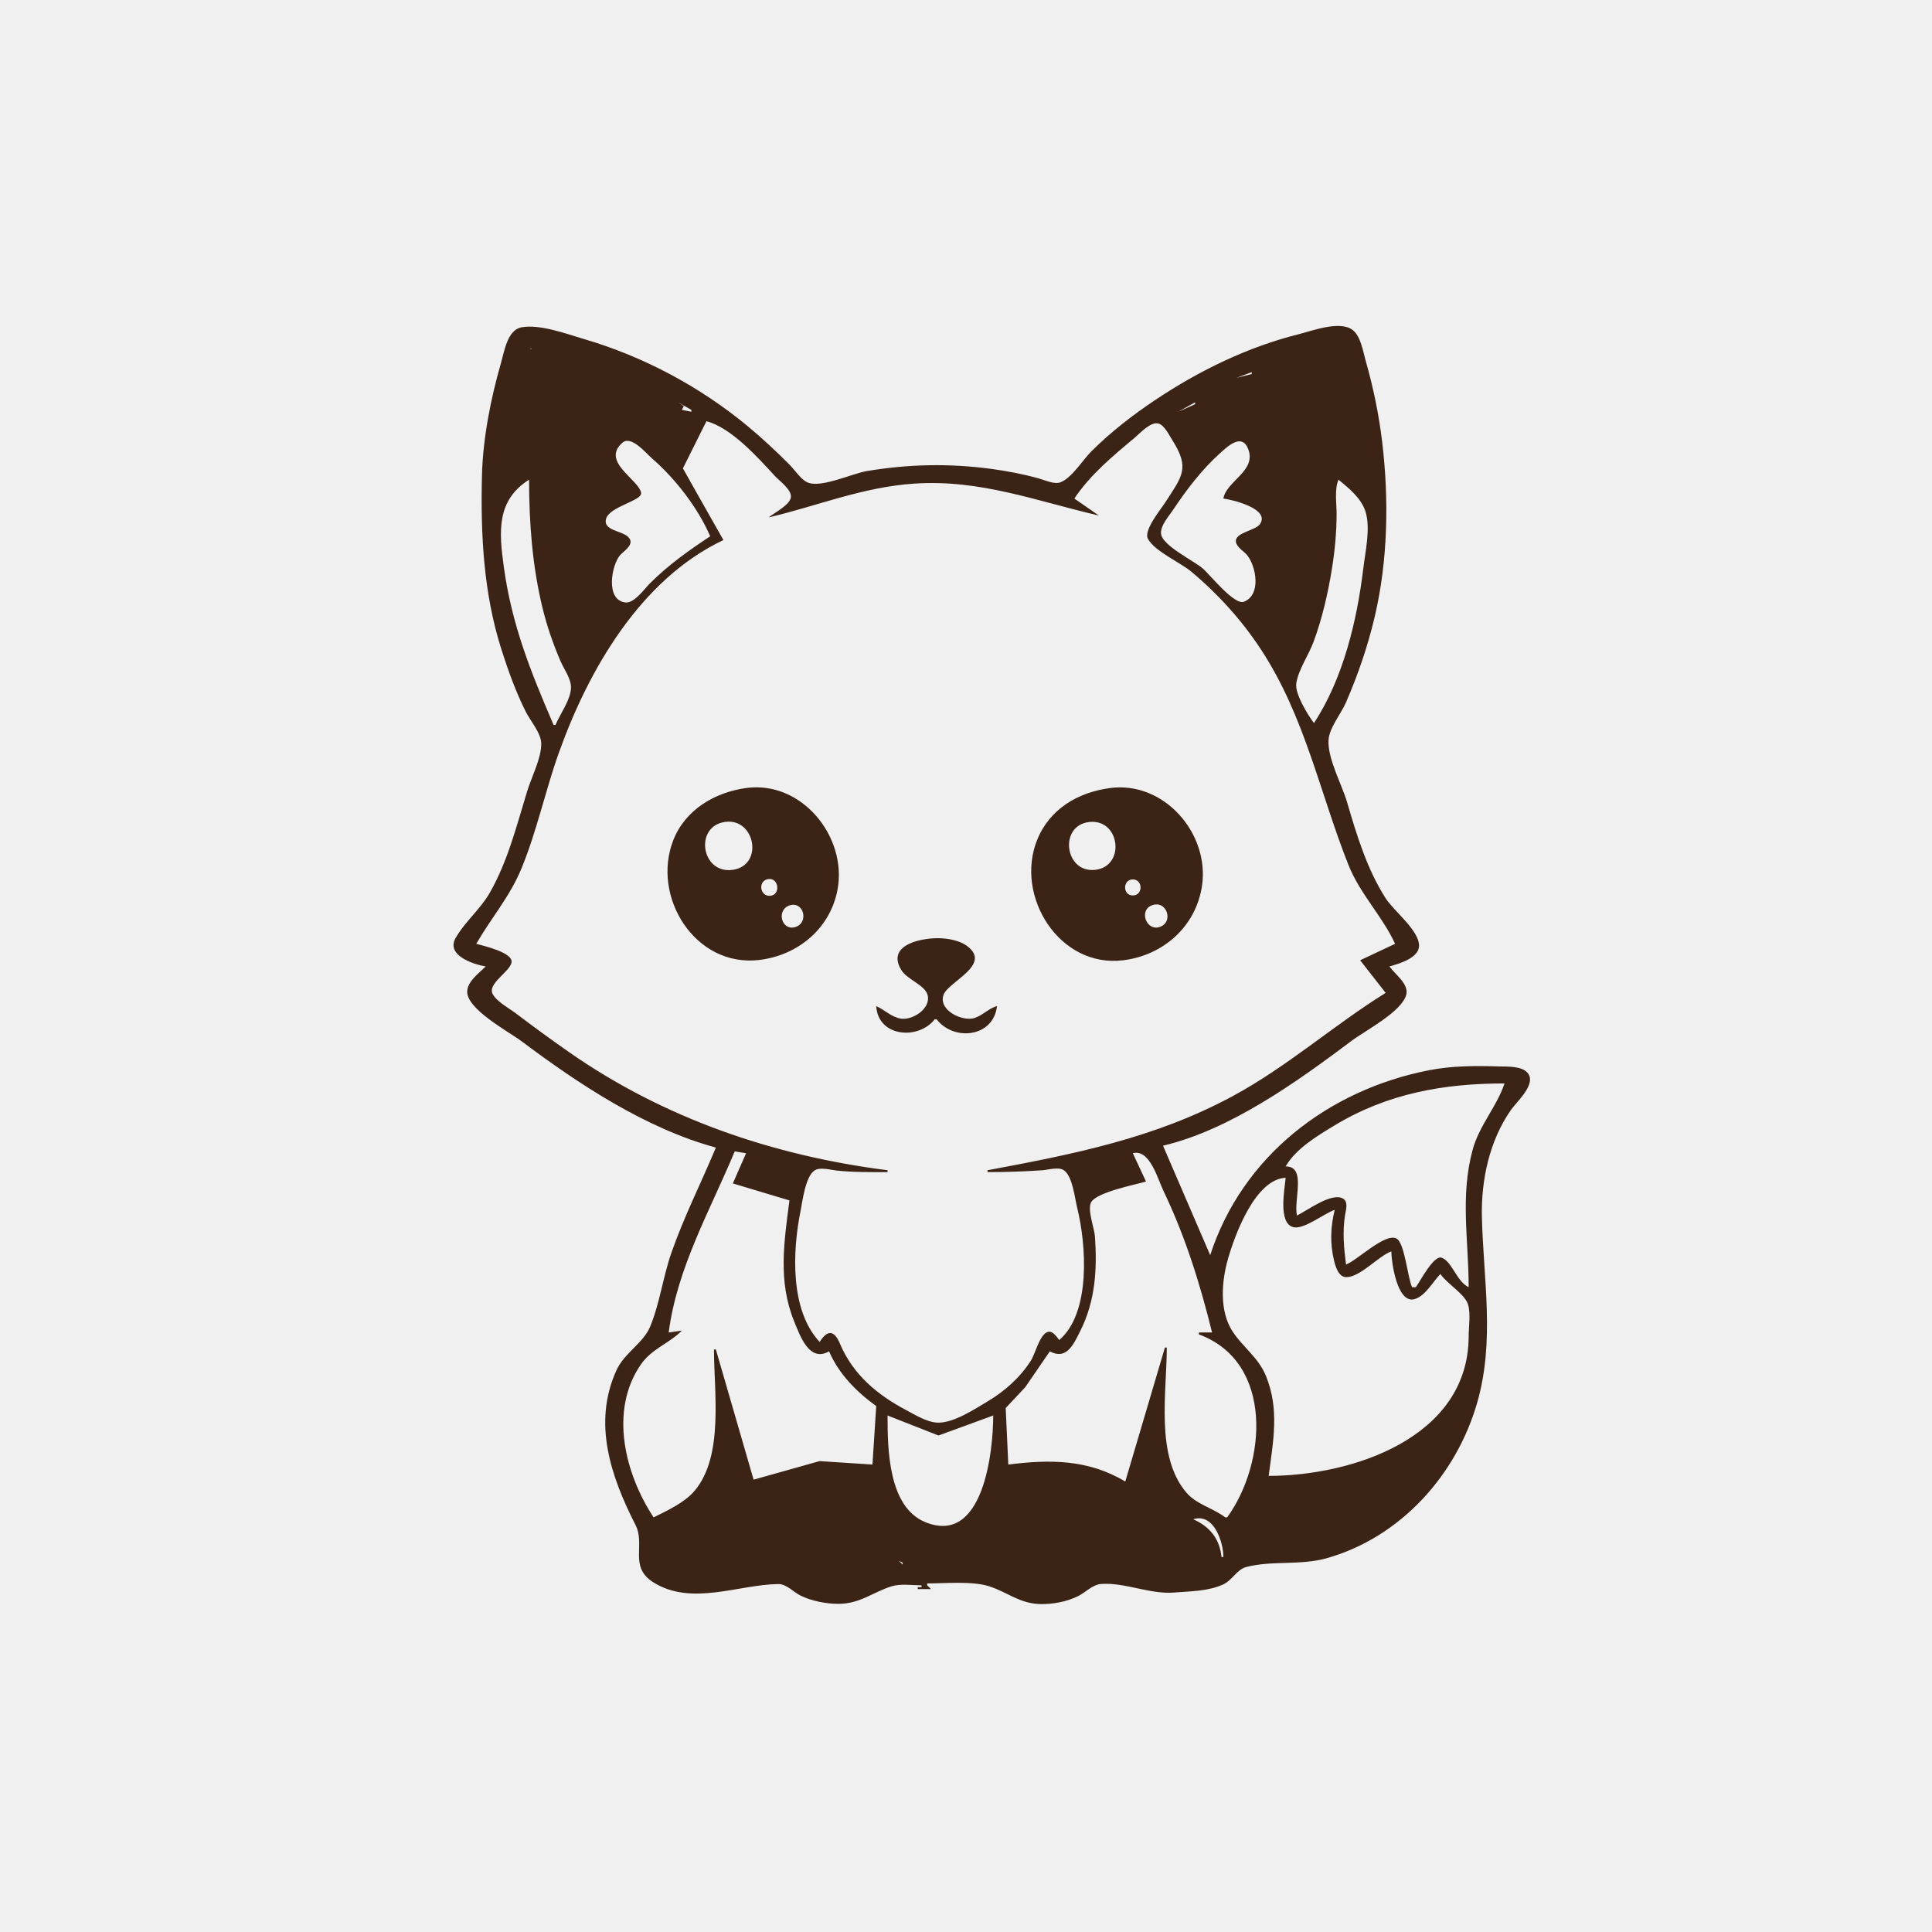
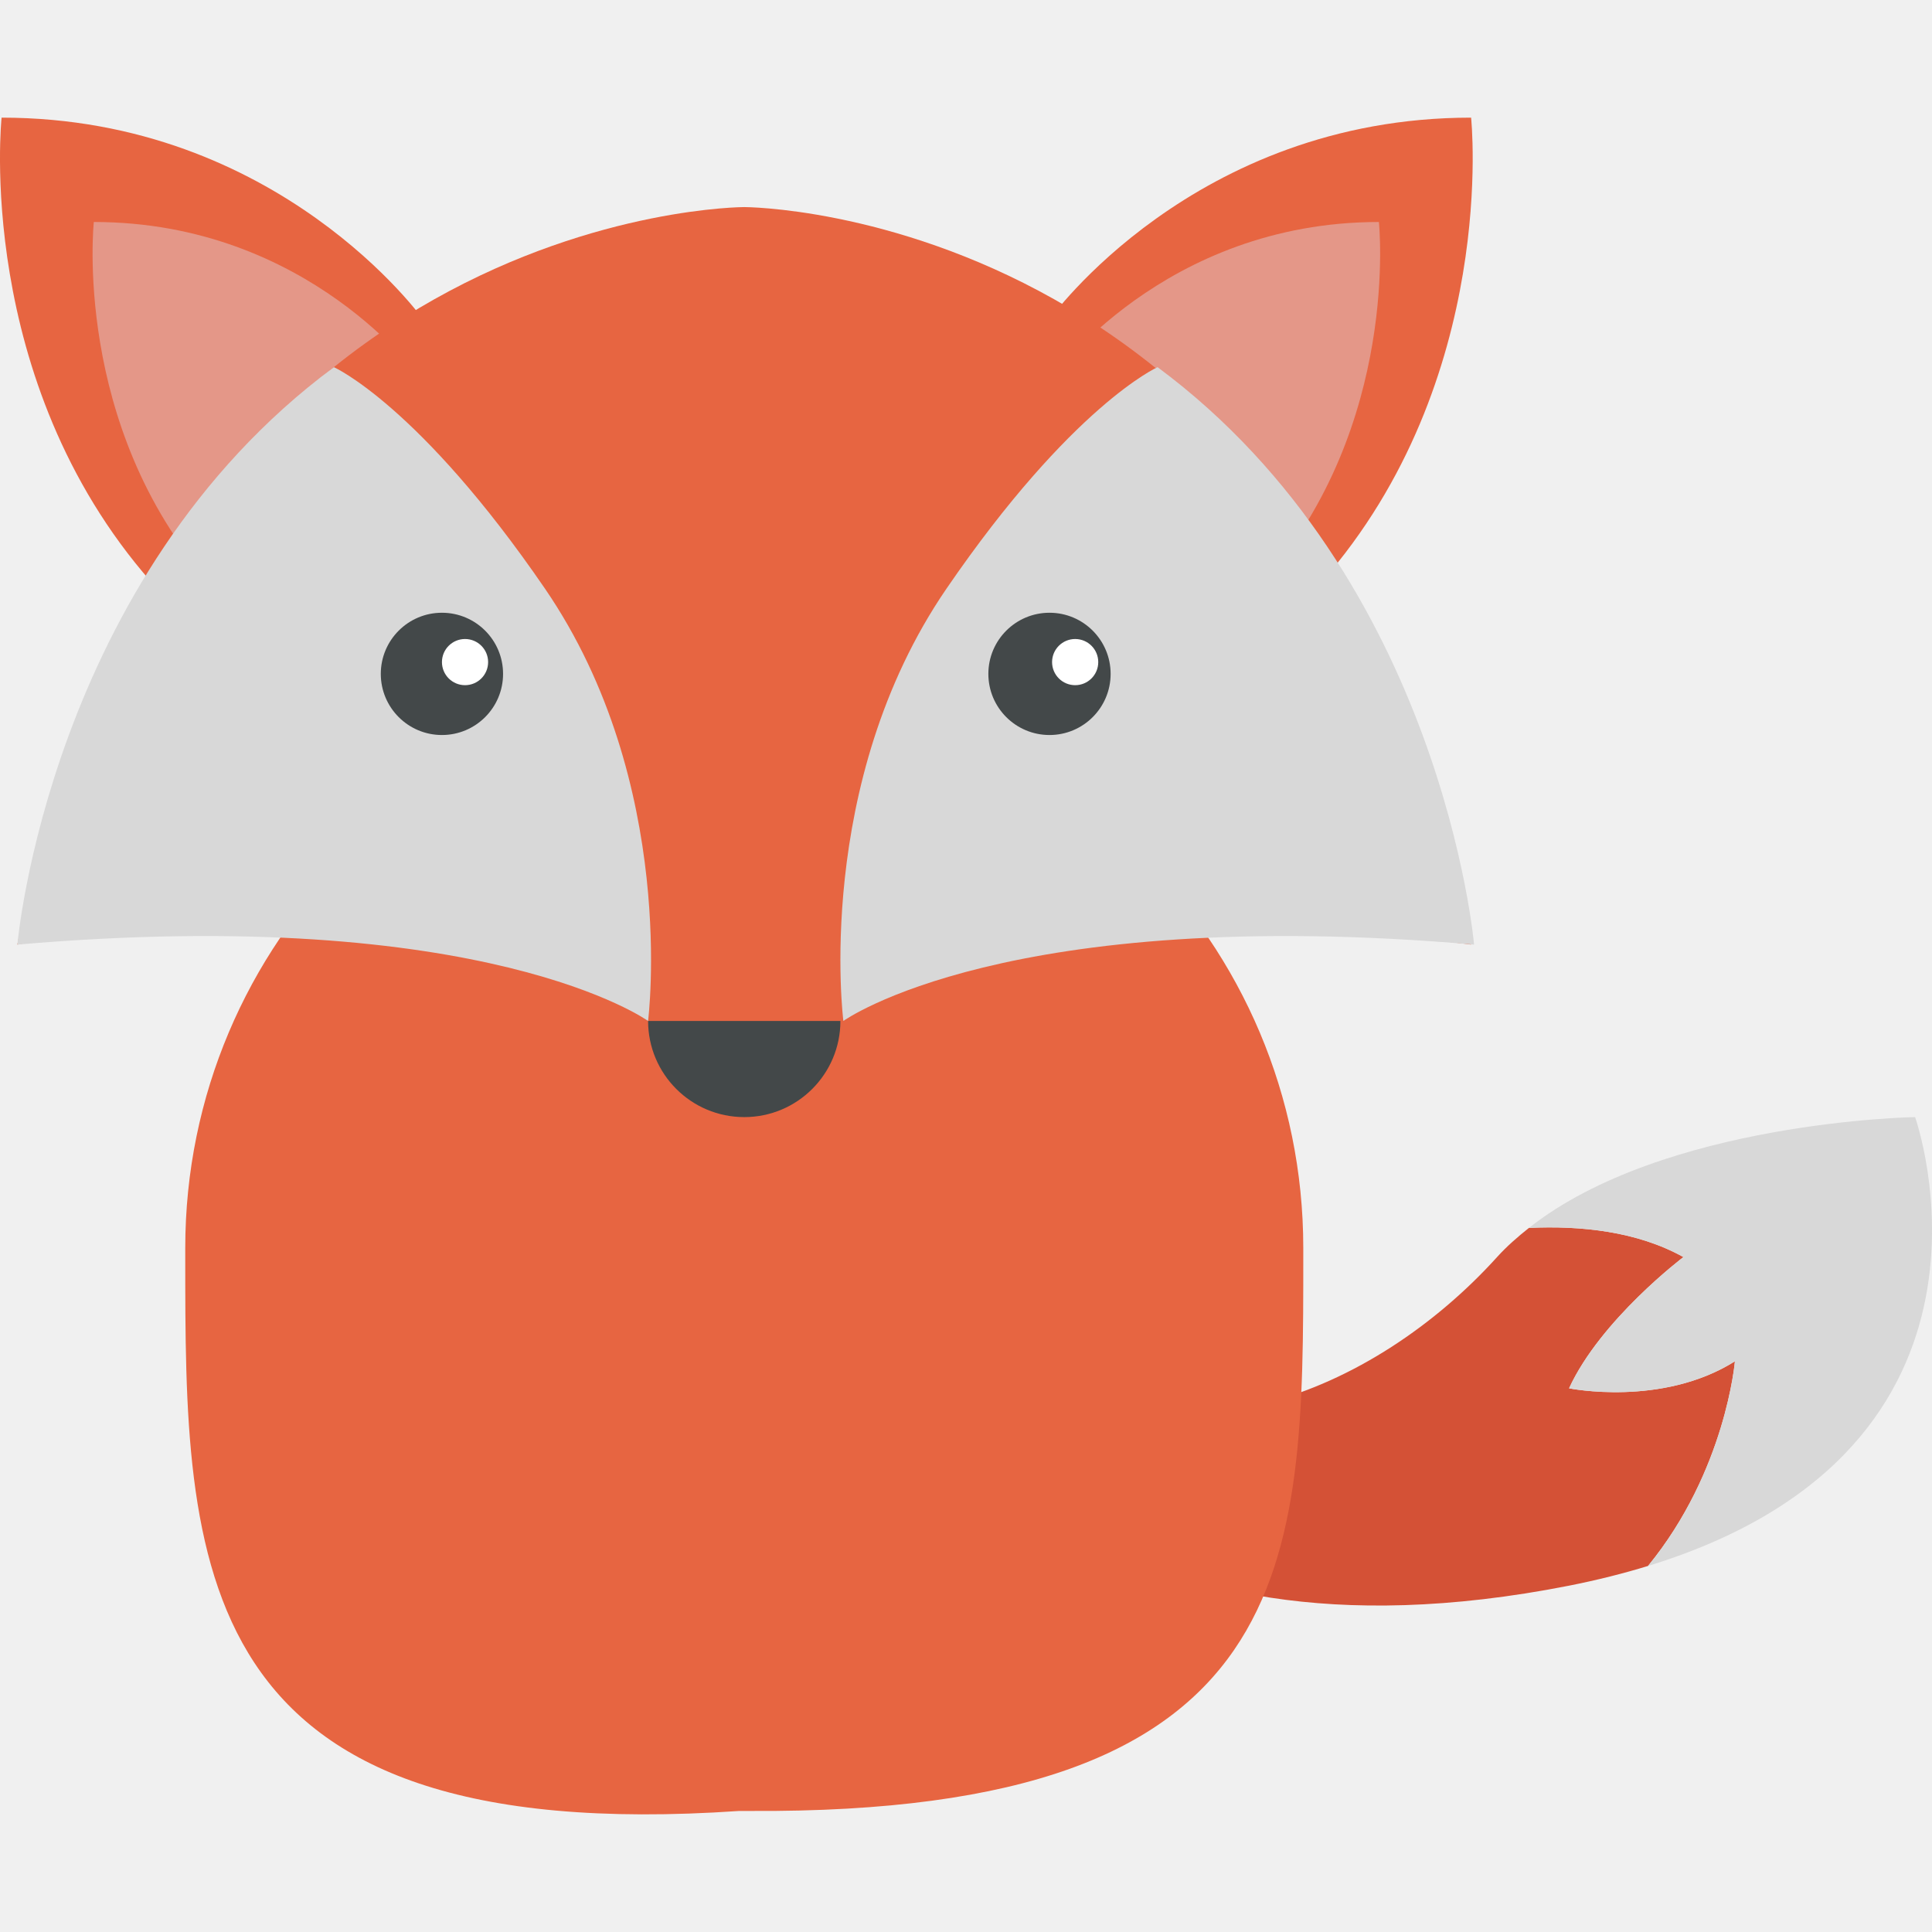
- <svg xmlns="http://www.w3.org/2000/svg" version="1.1" id="svg1" width="1024" height="1024" viewBox="0 0 1024 1024">
-   <defs id="defs1" />
-   <g id="g1">
-     <path style="fill:#3b2415;stroke:none" d="m 257.427,512.248 c -3.476,3.477 -9.427,7.681 -9.793,12.999 -0.653,9.492 21.997,21.53 28.793,26.627 30.466,22.85 65.833,46.228 103,56.373 -7.797,18.728 -16.982,36.775 -23.656,56 -4.368,12.583 -6.142,26.805 -11.223,38.985 -3.607,8.648 -13.672,13.928 -17.809,23.015 -12.749,28.001 -2.972,56.357 10.082,82 5.452,10.709 -3.721,22.257 9.62,30.521 20.195,12.509 44.877,1.122 65.985,0.811 4.506,-0.066 8.118,4.316 12,6.174 5.994,2.869 13.353,4.315 20,4.315 11.296,-7.3e-4 18.032,-6.071 28,-9.258 4.807,-1.537 10.994,-0.563 16,-0.563 v 1 h -2 v 1 h 7 l -2,-2 v -1 c 9.528,0 23.819,-1.357 32.83,1.51 9.661,3.074 16.15,9.219 27.17,9.436 6.596,0.13 14.101,-1.273 20,-4.222 3.812,-1.906 7.647,-6.041 12,-6.411 12.47,-1.058 26.025,5.594 39,4.513 8.639,-0.719 17.965,-0.622 25.996,-4.345 4.65,-2.156 7.197,-7.888 12.044,-9.164 13.706,-3.606 28.696,-0.675 42.96,-4.745 39.005,-11.131 68.58,-44.052 79.573,-82.573 9.344,-32.745 3.255,-64.818 2.442,-98 -0.483,-19.728 3.983,-40.674 15.424,-57 3.122,-4.455 13.683,-13.7 8.816,-19.566 -3.139,-3.784 -10.832,-3.318 -15.254,-3.448 -12.423,-0.364 -24.672,-0.396 -37,2.015 -53.332,10.428 -98.913,45.486 -116,97.999 l -25,-58 c 35.776,-8.478 71.093,-33.948 100,-55.627 7.198,-5.398 26.622,-15.418 28.918,-24.413 1.458,-5.716 -6.022,-10.849 -8.918,-14.961 5.067,-1.459 15.672,-4.438 15.704,-11.004 0.04,-8.121 -13.307,-18.312 -17.615,-24.996 -9.911,-15.378 -15.415,-33.568 -20.514,-51 -2.782,-9.51 -10.426,-23.151 -9.857,-33 0.373,-6.447 6.71,-14.051 9.281,-20 6.343,-14.683 11.423,-29.418 15.116,-45 7.112,-30.006 7.687,-62.513 4.039,-93 -1.744,-14.577 -4.705,-28.88 -8.734,-43 -1.416,-4.963 -2.554,-12.861 -6.815,-16.258 -6.676,-5.322 -21.386,0.324 -28.607,2.131 -27.174,6.802 -52.763,19.296 -76,34.793 -12.095,8.066 -23.685,17.068 -34,27.334 -4.486,4.464 -10.539,14.392 -16.576,16.457 -3.201,1.094 -8.318,-1.305 -11.424,-2.164 -8.174,-2.262 -16.595,-3.878 -25,-5.011 -22.217,-2.993 -43.879,-2.558 -66,1.153 -7.696,1.291 -23.685,8.823 -30.91,6.212 -3.896,-1.408 -7.236,-6.779 -10.09,-9.647 -7.082,-7.116 -14.281,-13.827 -21.999,-20.247 -25.238,-20.992 -55.481,-37.111 -87,-46.329 -9.42,-2.755 -23.103,-7.927 -32.984,-6.192 -7.455,1.309 -9.132,12.691 -10.874,18.768 -5.503,19.195 -9.636,39.996 -10.127,60 -0.758,30.933 0.85,62.3 10.329,92 3.596,11.265 7.608,22.407 12.904,33 2.487,4.974 8.19,11.302 8.201,17 0.016,7.758 -5.141,17.57 -7.425,25 -5.673,18.448 -10.222,37.077 -19.897,54 -5.007,8.757 -13.259,15.403 -18.103,24 -5.126,9.098 9.379,13.864 15.975,15 m 453,-329 -1,1 1,-1 m -429,1.333 0.333,0.333 c -0.493,0.164 -1.107,-0.333 -0.333,-0.333 m -2.333,1.333 -0.333,0.667 0.333,-0.667 m 433,3 -0.333,0.667 0.333,-0.667 m -407.667,0.333 -1,1 1,-1 m 408.667,2.667 -0.333,0.667 0.333,-0.667 m 1,3 -0.333,0.667 0.333,-0.667 m -50.667,2.333 v 1 l -8,2 8,-3 m 51.667,0.667 -0.333,0.667 0.333,-0.667 m -357.667,14.333 -1,1 1,-1 m 2,1 7,4 v 1 l -5,-1 1,-2 -3,-2 m 274,0 v 1 l -9,4 9,-5 m -226,61 c 26.147,-6.196 49.706,-16.041 77,-17.911 35.011,-2.398 64.744,9.217 98,16.911 l -13,-9 c 8.274,-12.509 20.572,-22.703 32,-32.246 2.822,-2.357 8.612,-8.88 12.791,-7.448 3.067,1.051 5.485,6.126 7.12,8.694 9.559,15.016 5.115,19.292 -3.693,33 -2.382,3.707 -11.624,14.83 -9.224,19.32 3.555,6.65 17.096,12.489 23.006,17.434 14.209,11.887 26.753,25.744 36.921,41.246 23.221,35.402 30.974,75.327 46.282,114 6.18,15.614 18.041,27.252 24.796,42 l -18.515,8.709 13.515,17.291 c -27.754,17.284 -52.005,39.008 -81,54.691 -41.285,22.331 -84.473,30.826 -130,39.309 v 1 c 9.759,0 19.289,-0.312 29,-0.975 3.252,-0.222 8.599,-1.975 11.49,0.007 4.578,3.138 5.773,14.89 7.035,19.968 4.784,19.26 7.406,55.486 -9.525,70 -1.457,-1.829 -3.743,-5.522 -6.61,-4.079 -4.019,2.024 -6.084,11.343 -8.48,15.079 -5.755,8.974 -13.79,16.11 -22.91,21.547 -6.945,4.14 -17.692,11.245 -26,11.245 -5.784,0 -12.036,-3.952 -17,-6.573 -15.423,-8.142 -28.293,-18.885 -35.204,-35.219 -3.107,-7.344 -6.569,-7.55 -10.796,-1 -15.786,-16.861 -14.371,-48.109 -10.192,-69 1.084,-5.421 2.614,-18.8 7.611,-21.958 2.873,-1.815 8.388,-0.218 11.581,0.123 9.005,0.964 17.941,0.834 27,0.834 v -1 c -60.626,-7.668 -118.666,-27.552 -169,-62.72 -9.475,-6.62 -18.784,-13.432 -28,-20.41 -3.635,-2.752 -10.004,-6.125 -12.248,-10.171 -3.029,-5.46 8.705,-11.596 9.917,-16.656 1.282,-5.347 -14.764,-8.976 -18.669,-10.044 7.94,-13.752 17.83,-25.028 23.989,-40 8.137,-19.779 12.541,-40.876 19.703,-61 15.644,-43.956 43.3,-92.187 87.308,-113 l -14.155,-25 -7.31,-13 12.465,-25 c 13.178,3.426 27.297,19.294 36.285,29.039 2.441,2.646 8.508,6.93 8.508,10.87 0,4.278 -8.868,8.595 -11.793,11.09 m -31,10 c -11.504,7.612 -22.192,15.196 -32,25 -2.919,2.918 -8.279,10.651 -12.985,10.079 -10.723,-1.304 -7.301,-19.888 -2.803,-25.039 1.749,-2.003 6.402,-4.757 5.441,-7.945 -1.591,-5.276 -14.483,-4.186 -12.903,-11.137 1.54,-6.774 19.332,-9.688 18.617,-13.998 -1.169,-7.043 -21.378,-16.466 -9.935,-26.533 4.67,-4.108 12.393,5.396 15.566,8.15 12.438,10.797 24.451,26.224 31.001,41.424 m 272,-20 c 4.695,0.606 25.054,5.394 19.338,13.61 -2.343,3.368 -13.457,4.445 -12.707,9.356 0.43,2.817 4.285,4.998 5.978,7.074 4.704,5.77 7.62,20.974 -1.7,24.633 -5.136,2.017 -17.929,-14.256 -21.91,-17.672 -4.763,-4.088 -20.978,-11.847 -22.006,-18.094 -0.699,-4.25 4.162,-9.641 6.34,-12.907 7.118,-10.679 15.112,-21.198 24.667,-29.83 4.28,-3.867 11.93,-11.252 15.243,-2.164 4.2,11.519 -11.756,16.778 -13.243,25.995 m -368,-10 c 0,22.759 1.713,45.808 7.13,68 2.351,9.633 5.553,18.889 9.449,28 1.779,4.16 5.639,9.397 5.641,14 0,6.447 -5.778,14.136 -8.219,20 h -1 c -12.172,-28.248 -22.216,-53.177 -26.424,-84 -2.473,-18.115 -4.062,-34.971 13.424,-46 m 429,0 c 5.532,4.505 12.155,9.895 14.348,17 2.72,8.81 -0.12,21.032 -1.193,30 -3.3,27.581 -10.688,58.527 -26.155,82 -3.284,-4.34 -10.158,-15.495 -9.369,-21 1.032,-7.196 6.591,-15.11 9.14,-22 4.614,-12.47 7.683,-25.884 9.79,-39 1.525,-9.49 2.438,-19.397 2.438,-29 4e-4,-5.619 -1.189,-12.783 1,-18 m -127,19 1,1 -1,-1 m -187,144.429 c -16.497,2.284 -32.172,11.439 -38.535,27.571 -11.8,29.911 11.433,67.607 45.535,63.557 20.538,-2.439 37.792,-16.76 41.535,-37.557 5.018,-27.879 -19.09,-57.647 -48.535,-53.571 m 193,-0.003 c -16.969,2.228 -32.12,11.033 -38.743,27.574 -11.915,29.757 11.768,67.961 45.743,63.71 21.317,-2.667 38.61,-18.086 41.7,-39.71 3.929,-27.5 -20.09,-55.331 -48.7,-51.574 m -204,17.944 c 15.882,-2.089 20.451,23.02 4,25.413 -16.82,2.446 -20.649,-23.223 -4,-25.413 m 193,0.05 c 16.331,-1.724 19.254,23.634 3,25.377 -16.239,1.742 -19.328,-23.654 -3,-25.377 m -170,30.242 c 5.399,-0.565 6.356,8.289 0.957,8.872 -5.804,0.627 -6.88,-8.253 -0.957,-8.872 m 193,0.205 c 5.428,0 5.483,8.497 0,8.497 -5.482,0 -5.428,-8.497 0,-8.497 m -181.957,13.78 c 7.563,-2.485 10.512,9.35 2.938,11.502 -7.265,2.064 -10.07,-9.159 -2.938,-11.502 m 192.015,-0.039 c 8.028,-3.083 11.939,9.217 3.897,11.541 -6.884,1.989 -10.799,-8.891 -3.897,-11.541 m -146.059,53.392 c 0.893,16.31 22.196,18.218 31,7 h 1 c 9.19,11.871 30.206,9.513 32,-7 -4.522,1.256 -7.543,4.974 -12,6.346 -6.383,1.965 -19.121,-4.082 -16.353,-12.241 2.405,-7.088 26.278,-16.033 12.244,-26.135 -1.468,-1.057 -3.183,-1.802 -4.891,-2.371 -2.555,-0.852 -5.318,-1.322 -8,-1.509 -9.585,-0.669 -30.293,2.957 -21.656,16.896 3.074,4.961 12.448,7.83 13.867,13.12 1.95,7.264 -8.038,13.548 -14.211,12.539 -4.923,-0.804 -8.575,-4.675 -13,-6.644 m 333,41 c -4.061,12.268 -13.323,22.139 -16.848,35 -6.757,24.655 -2.155,48.092 -2.152,73 -6.374,-2.981 -8.89,-13.842 -14.375,-15.654 -4.187,-1.384 -11.41,12.663 -13.625,15.654 h -2 c -2.35,-5.025 -3.925,-23.662 -8.317,-25.839 -6.054,-3.001 -20.793,11.607 -26.683,13.839 -1.122,-8.881 -1.91,-17.067 -0.562,-26 0.392,-2.6 1.943,-7.097 -0.911,-8.882 -6.012,-3.759 -19.275,6.43 -24.527,8.882 -1.913,-8.037 5.234,-26.171 -6,-26 5.293,-9.397 16.958,-16.336 26,-21.796 28.008,-16.912 57.786,-22.204 90,-22.204 m -402,37 -7,16 30,9 c -2.83,21.914 -6.168,42.72 2.453,64 3.303,8.153 8.202,21.941 18.547,16 5.178,12 14.53,21.472 25,29 l -2,31 -28,-1.83 -35,9.83 -20,-69 h -1 c -0.015,22.473 5.347,56.534 -10.329,74.985 -5.262,6.193 -14.461,10.445 -21.671,14.015 -15.181,-23.019 -23.647,-56.545 -6.779,-81 5.814,-8.429 14.983,-11.131 21.779,-18 l -7,1 c 4.426,-34.274 21.964,-64.689 35,-96 l 6,1 m 247,95 h -7 v 1 c 39.829,14.696 35.849,68.301 15,97 h -1 c -6.429,-4.902 -15.228,-6.882 -20.532,-13.043 -16.678,-19.371 -10.465,-53.332 -10.468,-76.957 h -1 l -21,71 c -19.633,-11.808 -40.014,-11.793 -62,-9 l -1.382,-29.961 10.367,-11.04 13.015,-18.999 c 8.918,4.801 12.578,-3.674 16.241,-11 7.949,-15.898 8.886,-32.67 7.67,-50 -0.305,-4.348 -4.343,-14.633 -1.843,-18.298 3.536,-5.185 22.789,-8.946 28.933,-10.702 l -7,-15 c 8.938,-2.409 13.124,13.464 16.255,20 11.573,24.158 19.369,49.118 25.745,75 m 39,-82 c -0.45,5.696 -4.212,24.192 4.109,26.183 5.634,1.348 16.295,-7.277 21.891,-9.183 -2.232,9.059 -2.538,17.887 -0.323,27 0.751,3.091 2.371,8.614 6.367,8.669 7.44,0.102 16.878,-10.986 23.957,-13.669 0.046,5.573 3.035,27.483 12.015,25.387 5.798,-1.353 10.083,-9.363 13.985,-13.387 3.524,5.159 13.071,10.685 14.682,16.209 1.446,4.956 0.326,11.651 0.318,16.791 -0.086,53.864 -61.89,74 -106,74 2.359,-18.267 5.834,-35.168 -1.454,-53 -3.998,-9.782 -12.051,-15.003 -17.609,-23.424 -7.23,-10.955 -5.878,-26.825 -2.51,-38.576 3.819,-13.323 14.589,-42.255 30.573,-43 m -155,126 c 0,18.71 -5.074,69.157 -36,56.517 -19.684,-8.045 -20,-38.928 -20,-56.517 l 27,10.605 29,-10.605 m 122,75 h -1 c -0.966,-9.641 -6.226,-16.165 -15,-20 10.97,-3.568 15.978,12.141 16,20 m -172,2 2,1 v 1 l -2,-2 m 16,16 1,1 z" id="path1" />
+ <svg xmlns="http://www.w3.org/2000/svg" height="800px" width="800px" version="1.1" id="Capa_1" viewBox="0 0 121.101 121.101" xml:space="preserve">
+   <g>
+     <g>
+       <g>
+         <g>
+           <g>
+             <path style="fill:#D45136;" d="M63.298,84.602c9.878,8.14,22.859,2.689,30.54-5.806c0.601-0.664,1.281-1.26,1.999-1.828       c3.252-0.153,6.785,0.214,9.682,1.828c0,0-5.193,3.922-7.167,8.226c0,0,5.823,1.186,10.396-1.694c0,0-0.574,6.88-5.447,12.828       c-1.525,0.467-3.165,0.883-4.948,1.236c-30.029,5.917-38.67-11.149-38.67-11.149L63.298,84.602z" />
+           </g>
+         </g>
+         <g>
+           <g>
+             <path style="fill:#D8D8D8;" d="M98.352,87.022c1.974-4.304,7.167-8.226,7.167-8.226c-2.897-1.614-6.43-1.981-9.682-1.828       c8.477-6.694,24.205-6.947,24.205-6.947s7.367,20.744-16.741,28.135c4.874-5.948,5.447-12.828,5.447-12.828       C104.175,88.208,98.352,87.022,98.352,87.022z" />
+           </g>
+         </g>
+       </g>
+       <path style="fill-rule:evenodd;clip-rule:evenodd;fill:#E76541;" d="M81.692,78.792c0,19.177,0,34.936-34.723,34.722h-0.635    c-34.722,2.381-34.722-15.545-34.722-34.722v-0.566c0-19.176,15.545-34.721,34.722-34.721h0.635    c19.176,0,34.723,15.545,34.723,34.721V78.792z" />
+     </g>
+     <g>
+       <g>
+         <g>
+           <path style="fill-rule:evenodd;clip-rule:evenodd;fill:#E76541;" d="M65.785,20.027c0,0,9.023-12.653,26.426-12.653      c0,0,1.751,16.41-9.369,29.097" />
+           <path style="fill-rule:evenodd;clip-rule:evenodd;fill:#E49788;" d="M65.946,23.724c0,0,6.994-9.809,20.485-9.809      c0,0,1.357,12.721-7.264,22.555" />
+         </g>
+         <g>
+           <path style="fill-rule:evenodd;clip-rule:evenodd;fill:#E76541;" d="M26.527,20.027c0,0-9.023-12.653-26.427-12.653      c0,0-1.751,16.41,9.37,29.097" />
+           <path style="fill-rule:evenodd;clip-rule:evenodd;fill:#E49788;" d="M26.366,23.724c0,0-6.994-9.809-20.485-9.809      c0,0-1.357,12.721,7.264,22.555" />
+         </g>
+       </g>
+       <g>
+         <path style="fill-rule:evenodd;clip-rule:evenodd;fill:#E76541;" d="M46.65,12.98c0,0-36.619,0-45.561,46.228     c0,0,34.206-6.913,45.562,10.813c9.225-15.88,45.56-10.813,45.56-10.813C83.269,12.98,46.65,12.98,46.65,12.98z" />
+         <path style="fill-rule:evenodd;clip-rule:evenodd;fill:#D8D8D8;" d="M20.929,23.015c0,0,5.352,2.384,13.23,13.881     c8.368,12.214,6.463,27.1,6.463,27.1s-10.153-7.33-39.533-4.787C1.089,59.208,3.075,36.257,20.929,23.015z" />
+         <path style="fill-rule:evenodd;clip-rule:evenodd;fill:#D8D8D8;" d="M72.558,23.015c0,0-5.353,2.384-13.23,13.881     c-8.368,12.214-6.464,27.1-6.464,27.1s10.153-7.33,39.534-4.787C92.397,59.208,90.412,36.257,72.558,23.015z" />
+       </g>
+       <g>
+         <g>
+           <g>
+             <circle style="fill-rule:evenodd;clip-rule:evenodd;fill:#434849;" cx="65.784" cy="42.24" r="3.832" />
+             <circle style="fill-rule:evenodd;clip-rule:evenodd;fill:#FFFFFF;" cx="67.393" cy="41.501" r="1.447" />
+           </g>
+           <g>
+             <circle style="fill-rule:evenodd;clip-rule:evenodd;fill:#434849;" cx="27.701" cy="42.24" r="3.832" />
+             <circle style="fill-rule:evenodd;clip-rule:evenodd;fill:#FFFFFF;" cx="29.149" cy="41.501" r="1.447" />
+           </g>
+         </g>
+         <path style="fill-rule:evenodd;clip-rule:evenodd;fill:#434849;" d="M52.678,63.996c0,3.327-2.698,6.026-6.026,6.026     c-3.33,0-6.028-2.699-6.028-6.026" />
+       </g>
+     </g>
  </g>
</svg>
